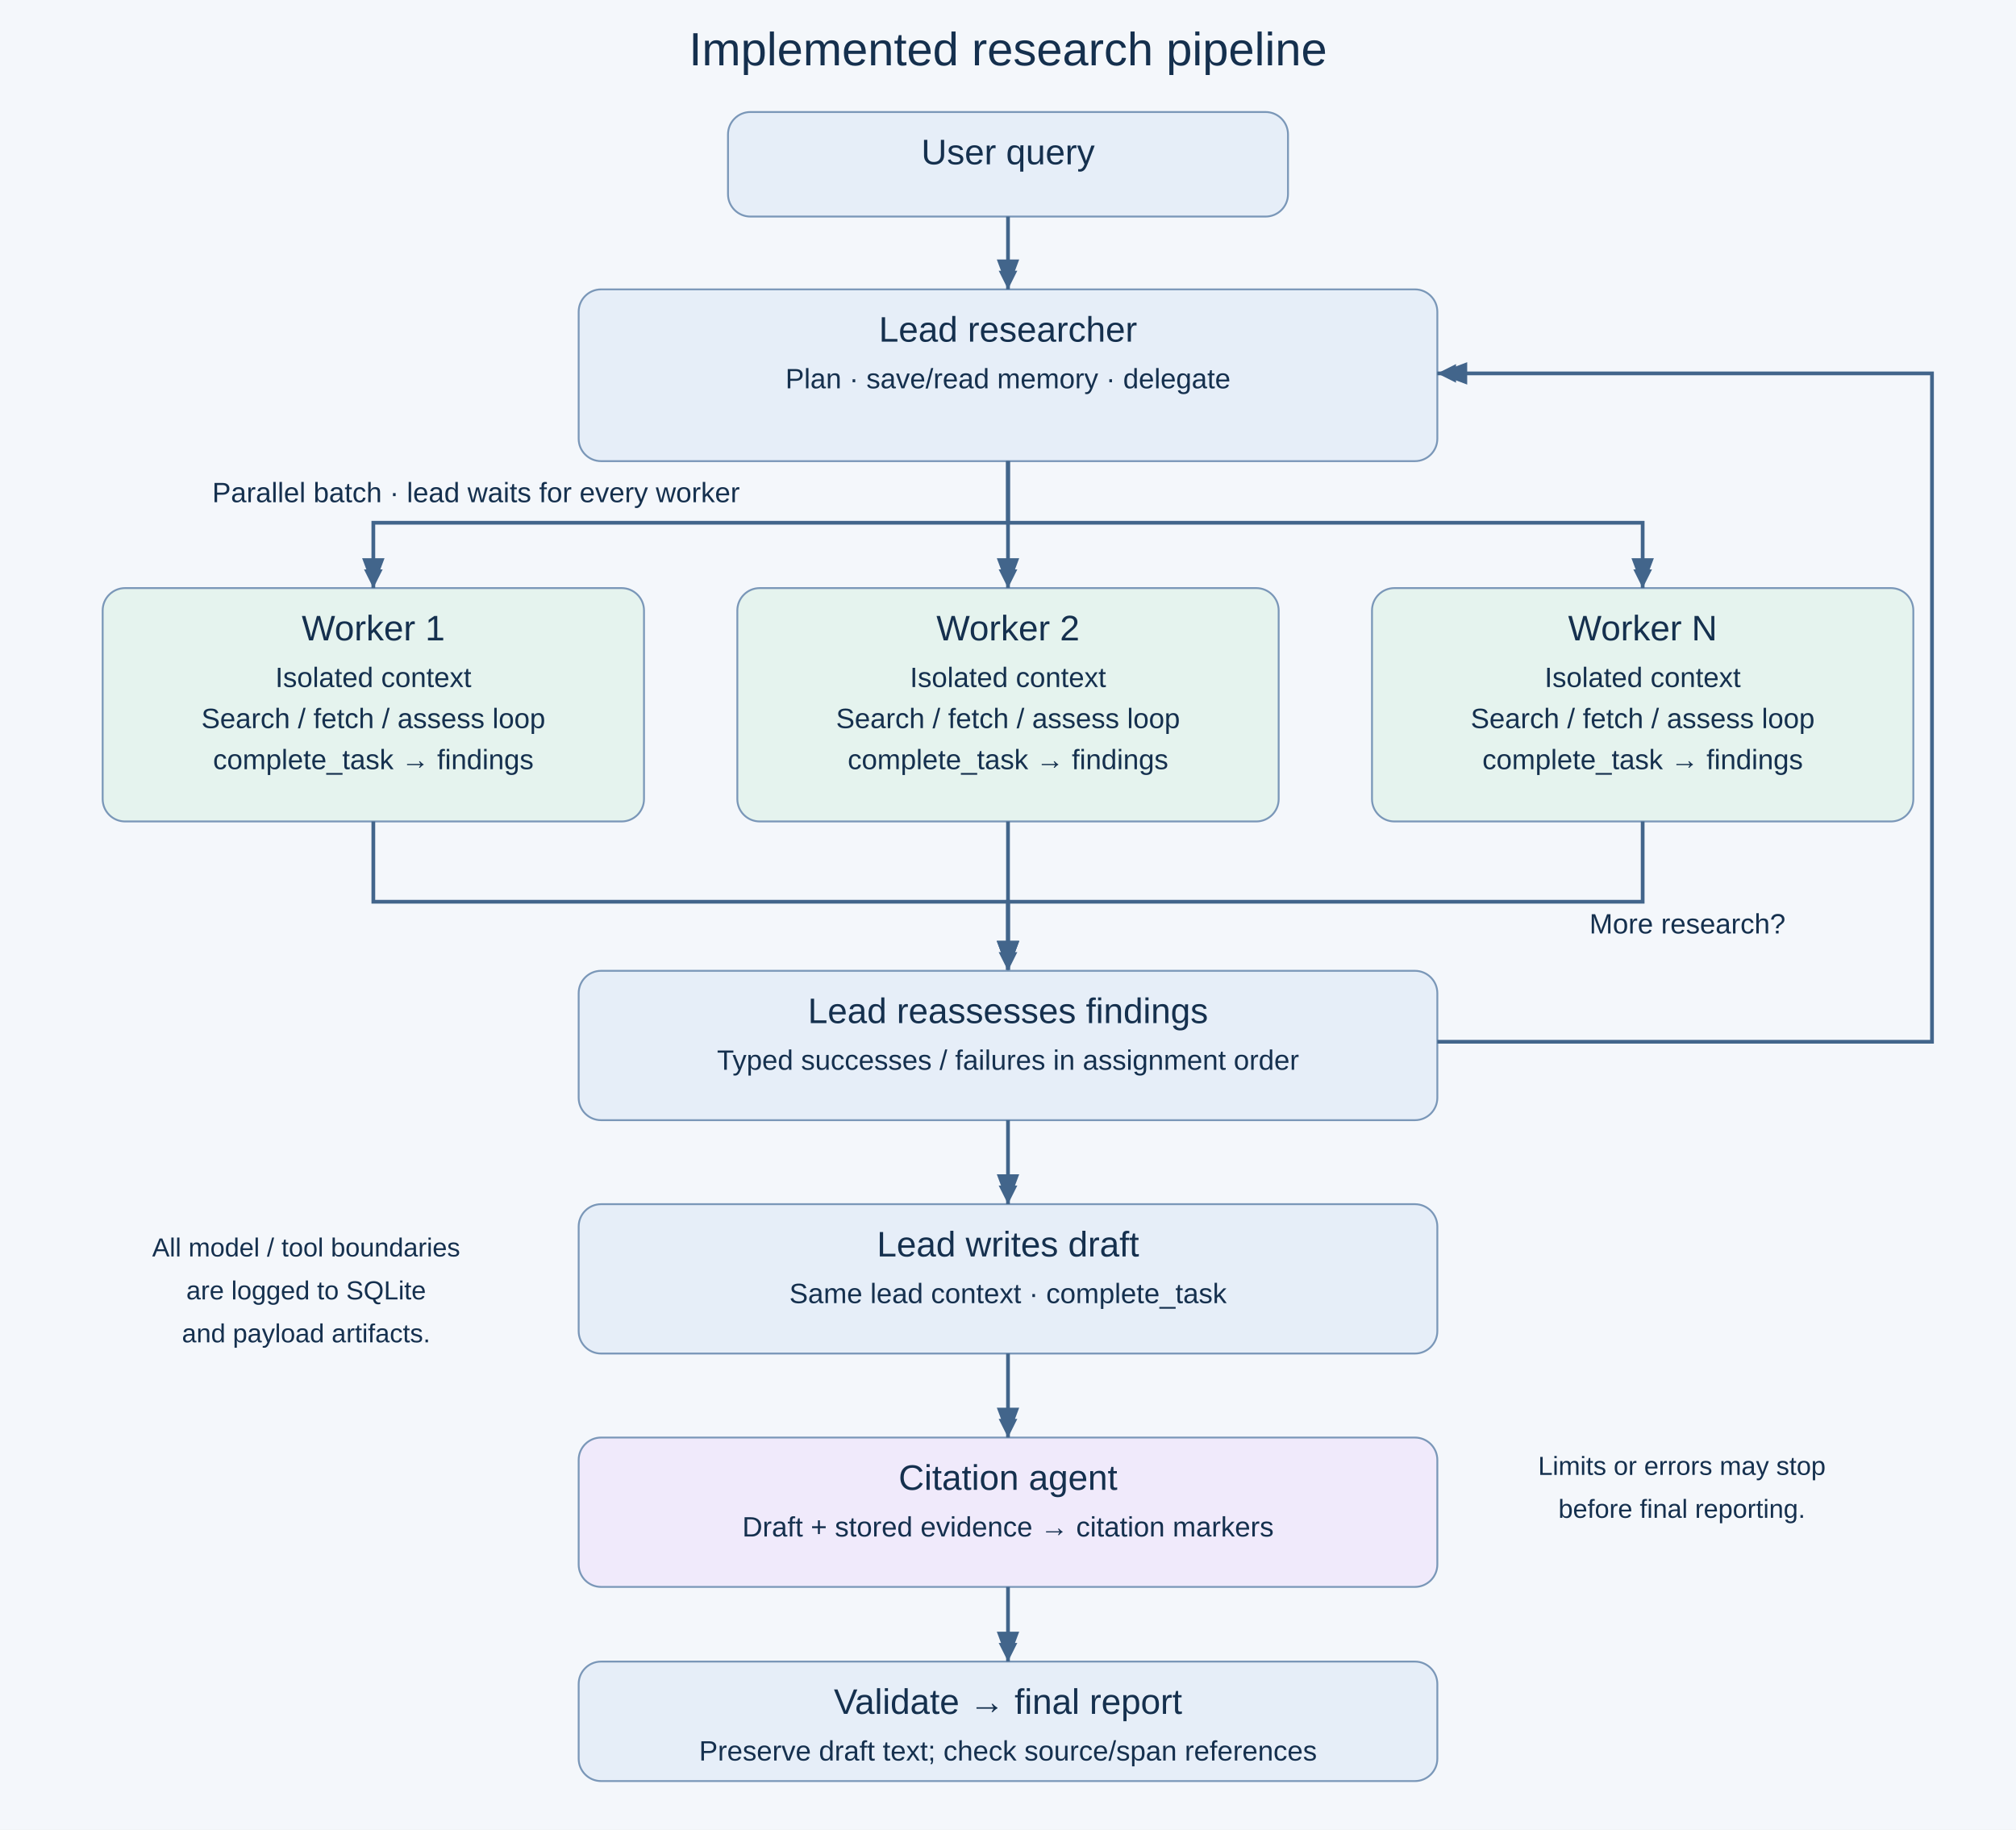
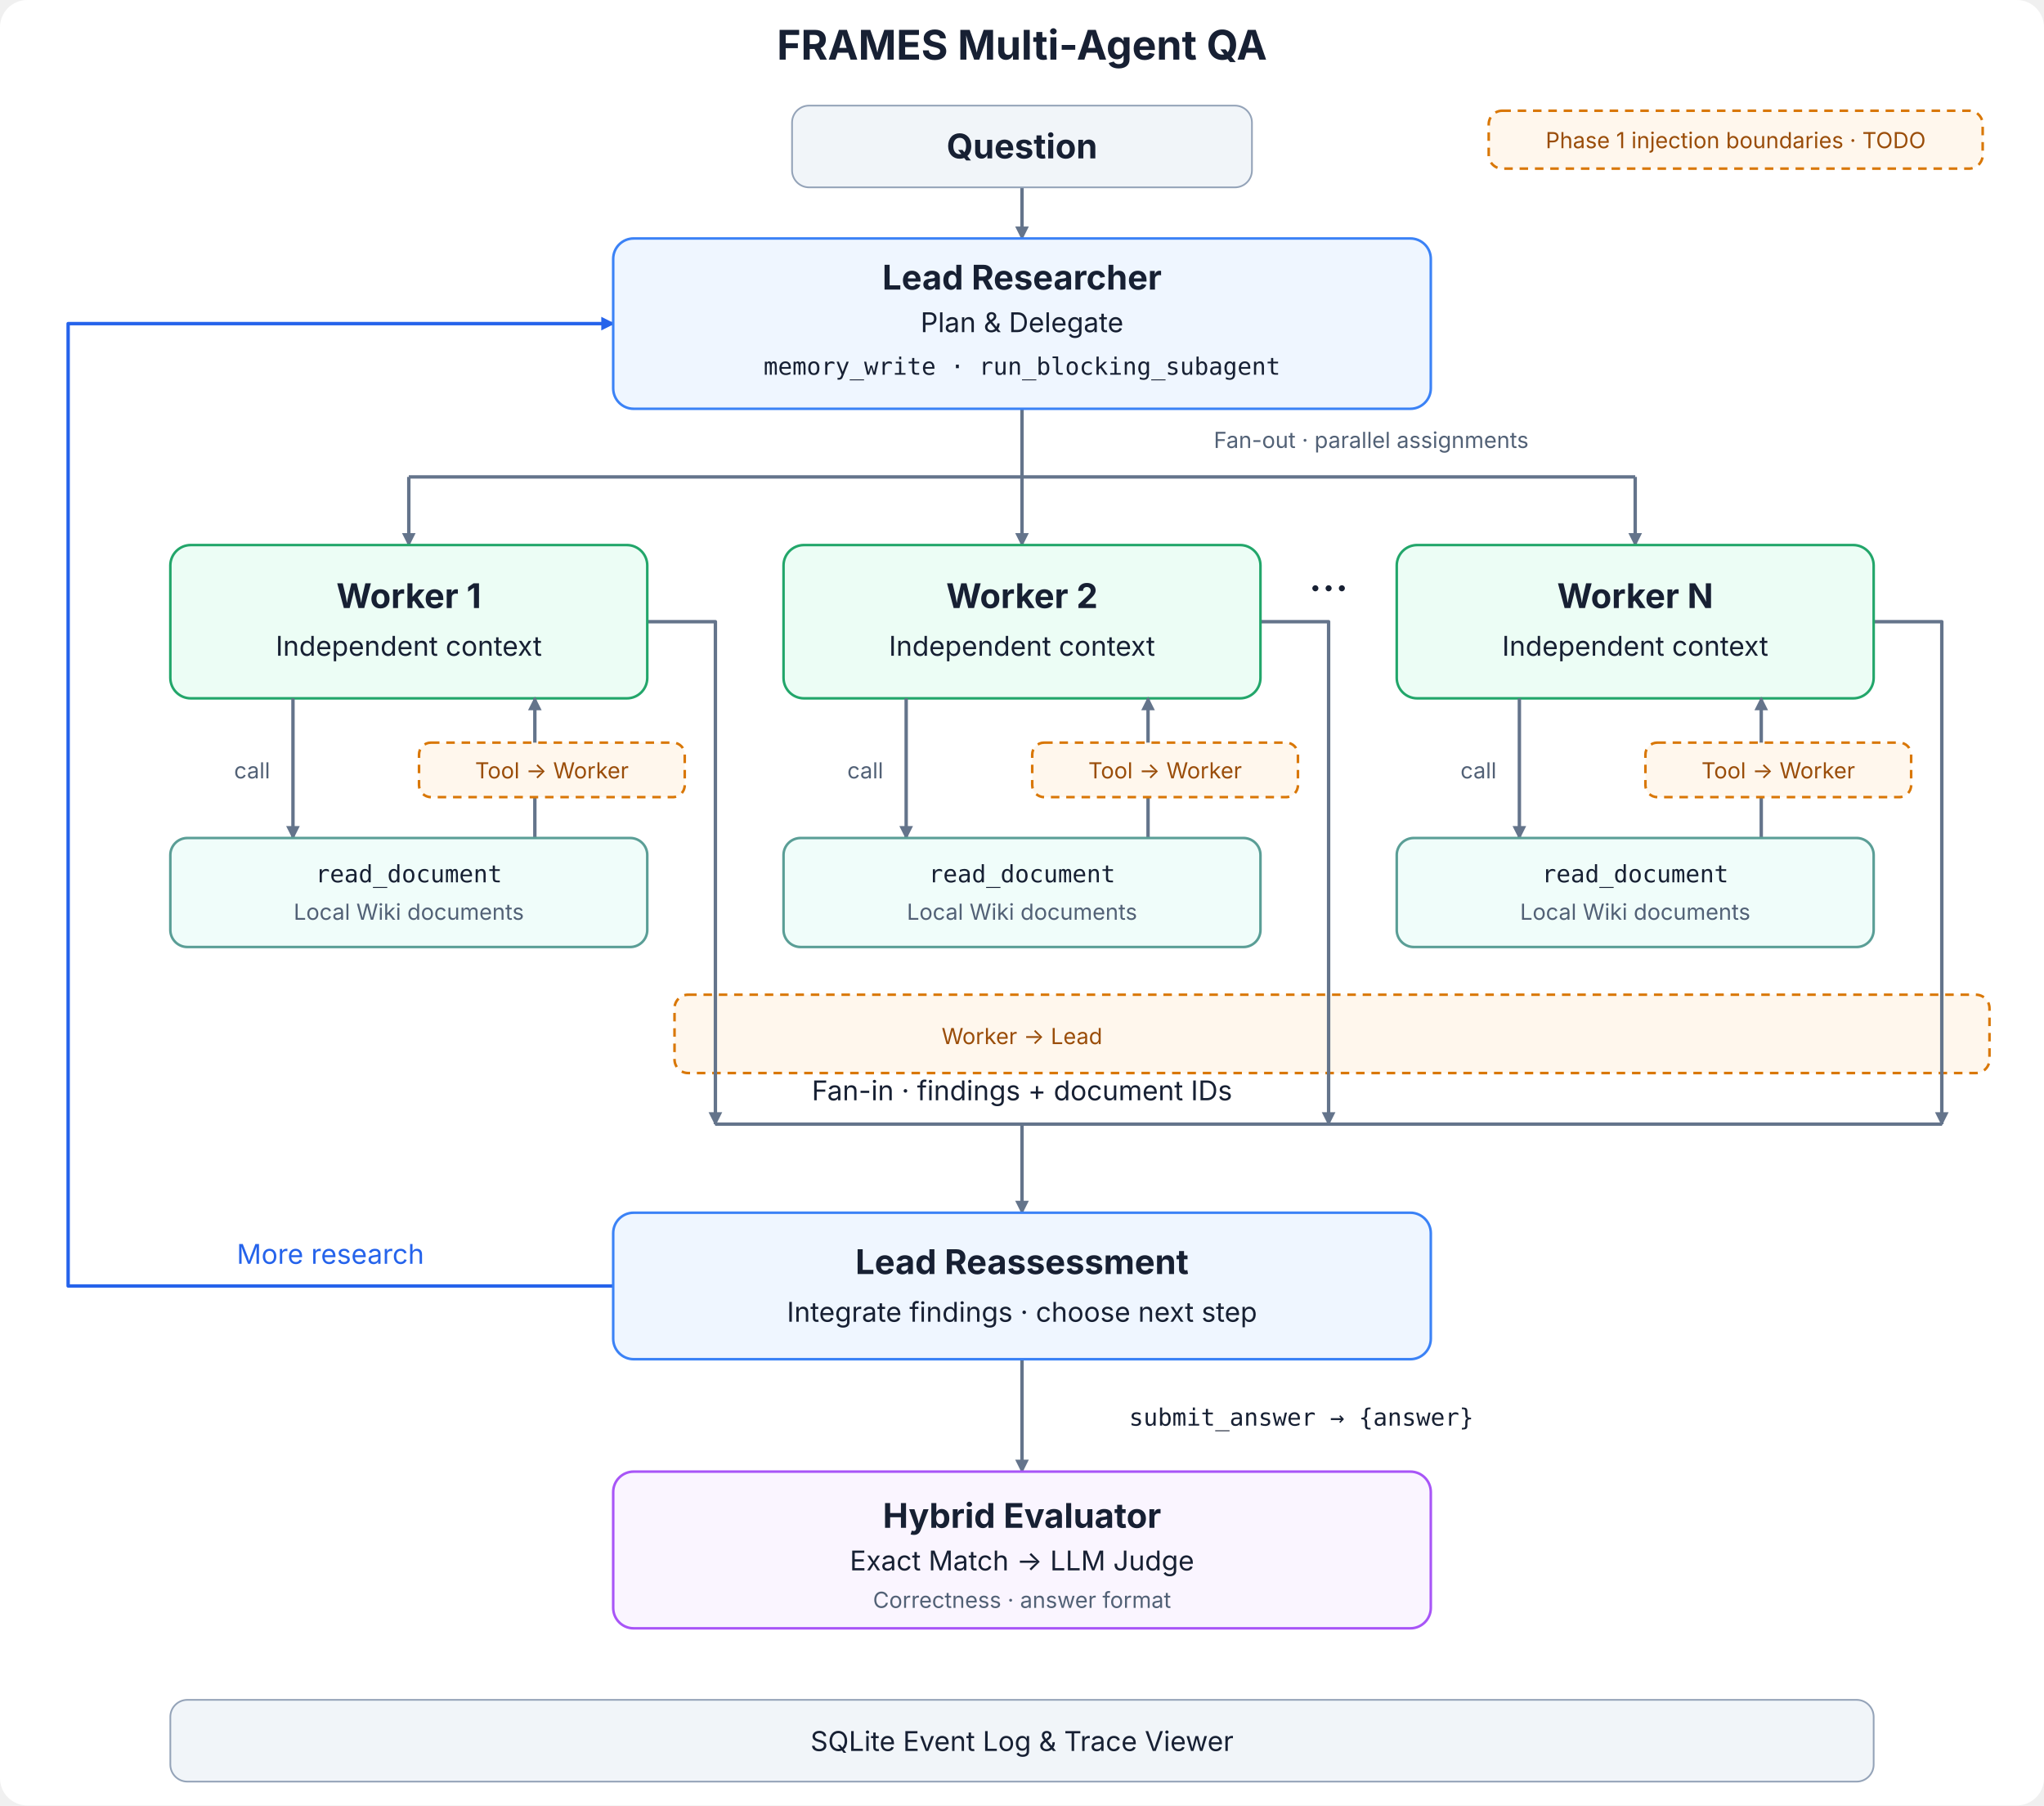
- <svg xmlns="http://www.w3.org/2000/svg" width="1080" height="980" viewBox="0 0 1080 980">
+ <svg xmlns="http://www.w3.org/2000/svg" width="1200" height="1060" viewBox="0 0 1200 1060" role="img" aria-labelledby="title desc">
  <defs>
-     <marker id="arrow" markerWidth="10" markerHeight="10" refX="8" refY="3" orient="auto">
-       <path d="M0 0 L8 3 L0 6" fill="#42658b" />
+     <marker id="arrow" markerWidth="8" markerHeight="8" refX="7" refY="4" orient="auto" markerUnits="userSpaceOnUse">
+       <path d="M0 0 L8 4 L0 8 Z" fill="#64748b" />
    </marker>
+     <marker id="blue-arrow" markerWidth="8" markerHeight="8" refX="7" refY="4" orient="auto" markerUnits="userSpaceOnUse">
+       <path d="M0 0 L8 4 L0 8 Z" fill="#2563eb" />
+     </marker>
+     <style>
+       text { font-family: system-ui, -apple-system, sans-serif; fill: #172033; text-anchor: middle; }
+       .heading { font-size: 24px; font-weight: 700; }
+       .name { font-size: 20px; font-weight: 650; }
+       .label { font-size: 16px; }
+       .small { font-size: 13px; fill: #526176; }
+       .code { font-family: ui-monospace, SFMono-Regular, Consolas, monospace; font-size: 14px; }
+       .edge { fill: none; stroke: #64748b; stroke-width: 2; stroke-linejoin: round; }
+       .lead { fill: #eff6ff; stroke: #3b82f6; stroke-width: 1.5; }
+       .worker { fill: #ecfdf5; stroke: #22a66a; stroke-width: 1.5; }
+       .tool { fill: #f0fdfa; stroke: #5a9e96; stroke-width: 1.5; }
+       .fault { fill: #fff7ed; stroke: #d97706; stroke-width: 1.5; stroke-dasharray: 5 4; }
+       .fault-label { font-size: 13px; fill: #9a4d09; }
+     </style>
  </defs>
-   <rect width="1080" height="980" fill="#f4f7fb" />
-   <g font-family="Arial,sans-serif">
-     <text x="540" y="35" text-anchor="middle" font-size="25" fill="#15304e">Implemented research pipeline</text>
-     <rect x="390" y="60" width="300" height="56" rx="12" fill="#e6eef8" stroke="#7a97b8" />
-     <text x="540.0" y="88" text-anchor="middle" font-size="19" fill="#15304e">User query</text>
-     <rect x="310" y="155" width="460" height="92" rx="12" fill="#e6eef8" stroke="#7a97b8" />
-     <text x="540.0" y="183" text-anchor="middle" font-size="19" fill="#15304e">Lead researcher</text>
-     <text x="540.0" y="208" text-anchor="middle" font-size="15" fill="#15304e">Plan · save/read memory · delegate</text>
-     <path d="M540 116 V155" stroke="#42658b" stroke-width="2" fill="none" marker-end="url(#arrow)" />
-     <rect x="55" y="315" width="290" height="125" rx="12" fill="#e5f3ee" stroke="#7a97b8" />
-     <text x="200.0" y="343" text-anchor="middle" font-size="19" fill="#15304e">Worker 1</text>
-     <text x="200.0" y="368" text-anchor="middle" font-size="15" fill="#15304e">Isolated context</text>
-     <text x="200.0" y="390" text-anchor="middle" font-size="15" fill="#15304e">Search / fetch / assess loop</text>
-     <text x="200.0" y="412" text-anchor="middle" font-size="15" fill="#15304e">complete_task → findings</text>
-     <path d="M540 247 V280 H200 V315" stroke="#42658b" stroke-width="2" fill="none" marker-end="url(#arrow)" />
-     <path d="M200 440 V483 H540 V520" stroke="#42658b" stroke-width="2" fill="none" marker-end="url(#arrow)" />
-     <rect x="395" y="315" width="290" height="125" rx="12" fill="#e5f3ee" stroke="#7a97b8" />
-     <text x="540.0" y="343" text-anchor="middle" font-size="19" fill="#15304e">Worker 2</text>
-     <text x="540.0" y="368" text-anchor="middle" font-size="15" fill="#15304e">Isolated context</text>
-     <text x="540.0" y="390" text-anchor="middle" font-size="15" fill="#15304e">Search / fetch / assess loop</text>
-     <text x="540.0" y="412" text-anchor="middle" font-size="15" fill="#15304e">complete_task → findings</text>
-     <path d="M540 247 V280 H540 V315" stroke="#42658b" stroke-width="2" fill="none" marker-end="url(#arrow)" />
-     <path d="M540 440 V483 H540 V520" stroke="#42658b" stroke-width="2" fill="none" marker-end="url(#arrow)" />
-     <rect x="735" y="315" width="290" height="125" rx="12" fill="#e5f3ee" stroke="#7a97b8" />
-     <text x="880.0" y="343" text-anchor="middle" font-size="19" fill="#15304e">Worker N</text>
-     <text x="880.0" y="368" text-anchor="middle" font-size="15" fill="#15304e">Isolated context</text>
-     <text x="880.0" y="390" text-anchor="middle" font-size="15" fill="#15304e">Search / fetch / assess loop</text>
-     <text x="880.0" y="412" text-anchor="middle" font-size="15" fill="#15304e">complete_task → findings</text>
-     <path d="M540 247 V280 H880 V315" stroke="#42658b" stroke-width="2" fill="none" marker-end="url(#arrow)" />
-     <path d="M880 440 V483 H540 V520" stroke="#42658b" stroke-width="2" fill="none" marker-end="url(#arrow)" />
-     <text x="255" y="269" text-anchor="middle" font-size="15" fill="#15304e">Parallel batch · lead waits for every worker</text>
-     <rect x="310" y="520" width="460" height="80" rx="12" fill="#e6eef8" stroke="#7a97b8" />
-     <text x="540.0" y="548" text-anchor="middle" font-size="19" fill="#15304e">Lead reassesses findings</text>
-     <text x="540.0" y="573" text-anchor="middle" font-size="15" fill="#15304e">Typed successes / failures in assignment order</text>
-     <path d="M770 558 H1035 V200 H770" stroke="#42658b" stroke-width="2" fill="none" marker-end="url(#arrow)" />
-     <text x="904" y="500" text-anchor="middle" font-size="15" fill="#15304e">More research?</text>
-     <rect x="310" y="645" width="460" height="80" rx="12" fill="#e6eef8" stroke="#7a97b8" />
-     <text x="540.0" y="673" text-anchor="middle" font-size="19" fill="#15304e">Lead writes draft</text>
-     <text x="540.0" y="698" text-anchor="middle" font-size="15" fill="#15304e">Same lead context · complete_task</text>
-     <path d="M540 600 V645" stroke="#42658b" stroke-width="2" fill="none" marker-end="url(#arrow)" />
-     <rect x="310" y="770" width="460" height="80" rx="12" fill="#f0eafb" stroke="#7a97b8" />
-     <text x="540.0" y="798" text-anchor="middle" font-size="19" fill="#15304e">Citation agent</text>
-     <text x="540.0" y="823" text-anchor="middle" font-size="15" fill="#15304e">Draft + stored evidence → citation markers</text>
-     <path d="M540 725 V770" stroke="#42658b" stroke-width="2" fill="none" marker-end="url(#arrow)" />
-     <rect x="310" y="890" width="460" height="64" rx="12" fill="#e6eef8" stroke="#7a97b8" />
-     <text x="540.0" y="918" text-anchor="middle" font-size="19" fill="#15304e">Validate → final report</text>
-     <text x="540.0" y="943" text-anchor="middle" font-size="15" fill="#15304e">Preserve draft text; check source/span references</text>
-     <path d="M540 850 V890" stroke="#42658b" stroke-width="2" fill="none" marker-end="url(#arrow)" />
-     <text x="164" y="673" text-anchor="middle" font-size="14" fill="#15304e">All model / tool boundaries</text>
-     <text x="164" y="696" text-anchor="middle" font-size="14" fill="#15304e">are logged to SQLite</text>
-     <text x="164" y="719" text-anchor="middle" font-size="14" fill="#15304e">and payload artifacts.</text>
-     <text x="901" y="790" text-anchor="middle" font-size="14" fill="#15304e">Limits or errors may stop</text>
-     <text x="901" y="813" text-anchor="middle" font-size="14" fill="#15304e">before final reporting.</text>
-     <polygon points="540,155 535,145 545,145" fill="#42658b" />
-     <polygon points="200,315 195,305 205,305" fill="#42658b" />
-     <polygon points="540,315 535,305 545,305" fill="#42658b" />
-     <polygon points="880,315 875,305 885,305" fill="#42658b" />
-     <polygon points="540,520 535,510 545,510" fill="#42658b" />
-     <polygon points="540,645 535,635 545,635" fill="#42658b" />
-     <polygon points="540,770 535,760 545,760" fill="#42658b" />
-     <polygon points="540,890 535,880 545,880" fill="#42658b" />
-     <polygon points="770,200 780,195 780,205" fill="#42658b" />
+   <rect width="1200" height="1060" rx="16" fill="#ffffff" />
+   <text class="heading" x="600" y="35">FRAMES Multi-Agent QA</text>
+   <rect class="fault" x="874" y="65" width="290" height="34" rx="8" />
+   <text class="fault-label" x="1019" y="87">Phase 1 injection boundaries · TODO</text>
+   <rect class="fault" x="396" y="584" width="772" height="46" rx="8" />
+   <g class="edge">
+     <path d="M600 110 V140" marker-end="url(#arrow)" />
+     <path d="M600 240 V280 M240 280 H960" />
+     <path d="M240 280 V320" marker-end="url(#arrow)" />
+     <path d="M600 280 V320" marker-end="url(#arrow)" />
+     <path d="M960 280 V320" marker-end="url(#arrow)" />
+     <path d="M380 365 H420 V660" marker-end="url(#arrow)" />
+     <path d="M740 365 H780 V660" marker-end="url(#arrow)" />
+     <path d="M1100 365 H1140 V660" marker-end="url(#arrow)" />
+     <path d="M420 660 H1140" />
+     <path d="M600 660 V712" marker-end="url(#arrow)" />
+     <path d="M600 798 V864" marker-end="url(#arrow)" />
  </g>
+   <path d="M360 755 H40 V190 H360" fill="none" stroke="#2563eb" stroke-width="2" stroke-linejoin="round" marker-end="url(#blue-arrow)" />
+   <text class="label" x="194" y="742" style="fill:#2563eb">More research</text>
+   <text class="small" x="805" y="263">Fan-out · parallel assignments</text>
+   <text class="label" x="600" y="646">Fan-in · findings + document IDs</text>
+   <text class="fault-label" x="600" y="613">Worker → Lead</text>
+   <text class="code" x="764" y="837">submit_answer → {answer}</text>
+   <rect x="465" y="62" width="270" height="48" rx="10" fill="#f1f5f9" stroke="#94a3b8" />
+   <text class="name" x="600" y="93">Question</text>
+   <rect class="lead" x="360" y="140" width="480" height="100" rx="12" />
+   <text class="name" x="600" y="170">Lead Researcher</text>
+   <text class="label" x="600" y="195">Plan &amp; Delegate</text>
+   <text class="code" x="600" y="220">memory_write · run_blocking_subagent</text>
+   <rect class="worker" x="100" y="320" width="280" height="90" rx="12" />
+   <text class="name" x="240" y="357">Worker 1</text>
+   <text class="label" x="240" y="385">Independent context</text>
+   <path class="edge" d="M172 410 V492" marker-end="url(#arrow)" />
+   <path class="edge" d="M314 492 V410" marker-end="url(#arrow)" />
+   <text class="small" x="148" y="457">call</text>
+   <rect class="fault" x="246" y="436" width="156" height="32" rx="7" />
+   <text class="fault-label" x="324" y="457">Tool → Worker</text>
+   <rect class="tool" x="100" y="492" width="280" height="64" rx="10" />
+   <text class="code" x="240" y="518">read_document</text>
+   <text class="small" x="240" y="540">Local Wiki documents</text>
+   <rect class="worker" x="460" y="320" width="280" height="90" rx="12" />
+   <text class="name" x="600" y="357">Worker 2</text>
+   <text class="label" x="600" y="385">Independent context</text>
+   <path class="edge" d="M532 410 V492" marker-end="url(#arrow)" />
+   <path class="edge" d="M674 492 V410" marker-end="url(#arrow)" />
+   <text class="small" x="508" y="457">call</text>
+   <rect class="fault" x="606" y="436" width="156" height="32" rx="7" />
+   <text class="fault-label" x="684" y="457">Tool → Worker</text>
+   <rect class="tool" x="460" y="492" width="280" height="64" rx="10" />
+   <text class="code" x="600" y="518">read_document</text>
+   <text class="small" x="600" y="540">Local Wiki documents</text>
+   <text x="780" y="347" font-size="27" fill="#64748b">…</text>
+   <rect class="worker" x="820" y="320" width="280" height="90" rx="12" />
+   <text class="name" x="960" y="357">Worker N</text>
+   <text class="label" x="960" y="385">Independent context</text>
+   <path class="edge" d="M892 410 V492" marker-end="url(#arrow)" />
+   <path class="edge" d="M1034 492 V410" marker-end="url(#arrow)" />
+   <text class="small" x="868" y="457">call</text>
+   <rect class="fault" x="966" y="436" width="156" height="32" rx="7" />
+   <text class="fault-label" x="1044" y="457">Tool → Worker</text>
+   <rect class="tool" x="820" y="492" width="280" height="64" rx="10" />
+   <text class="code" x="960" y="518">read_document</text>
+   <text class="small" x="960" y="540">Local Wiki documents</text>
+   <rect class="lead" x="360" y="712" width="480" height="86" rx="12" />
+   <text class="name" x="600" y="748">Lead Reassessment</text>
+   <text class="label" x="600" y="776">Integrate findings · choose next step</text>
+   <rect x="360" y="864" width="480" height="92" rx="12" fill="#faf5ff" stroke="#a855f7" stroke-width="1.5" />
+   <text class="name" x="600" y="897">Hybrid Evaluator</text>
+   <text class="label" x="600" y="922">Exact Match → LLM Judge</text>
+   <text class="small" x="600" y="944">Correctness · answer format</text>
+   <rect x="100" y="998" width="1000" height="48" rx="10" fill="#f1f5f9" stroke="#94a3b8" />
+   <text class="label" x="600" y="1028">SQLite Event Log &amp; Trace Viewer</text>
</svg>
